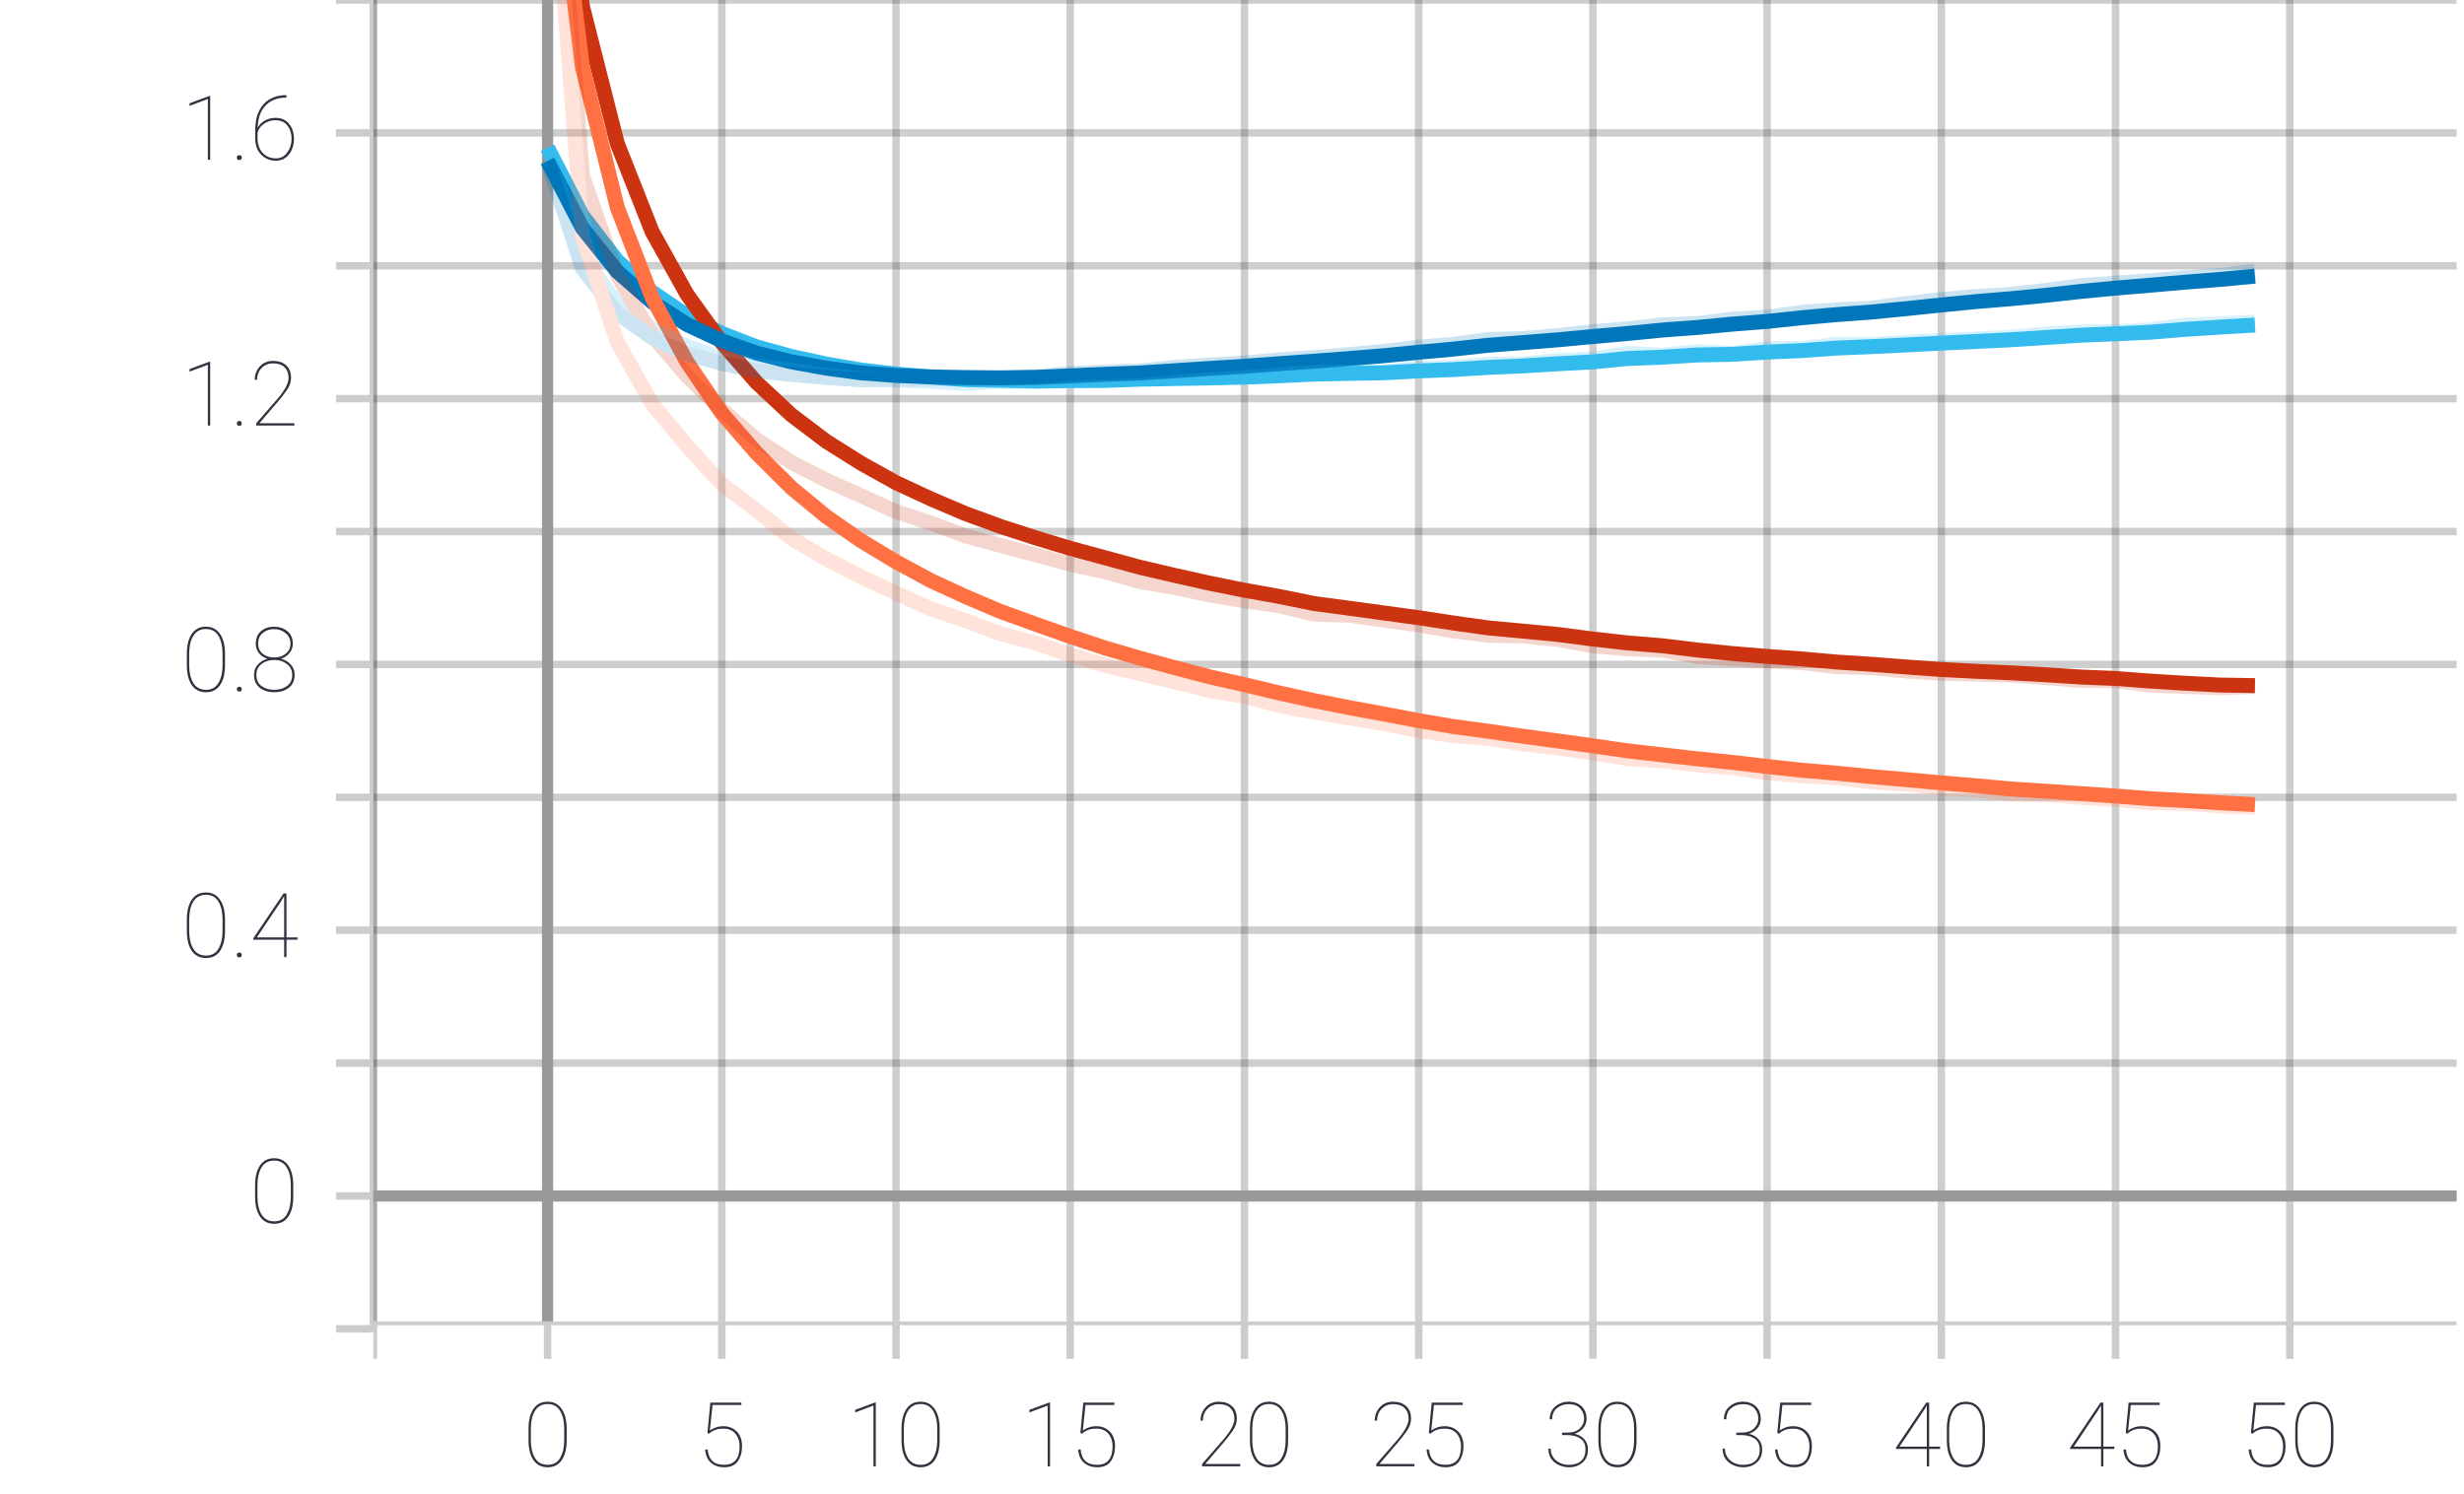
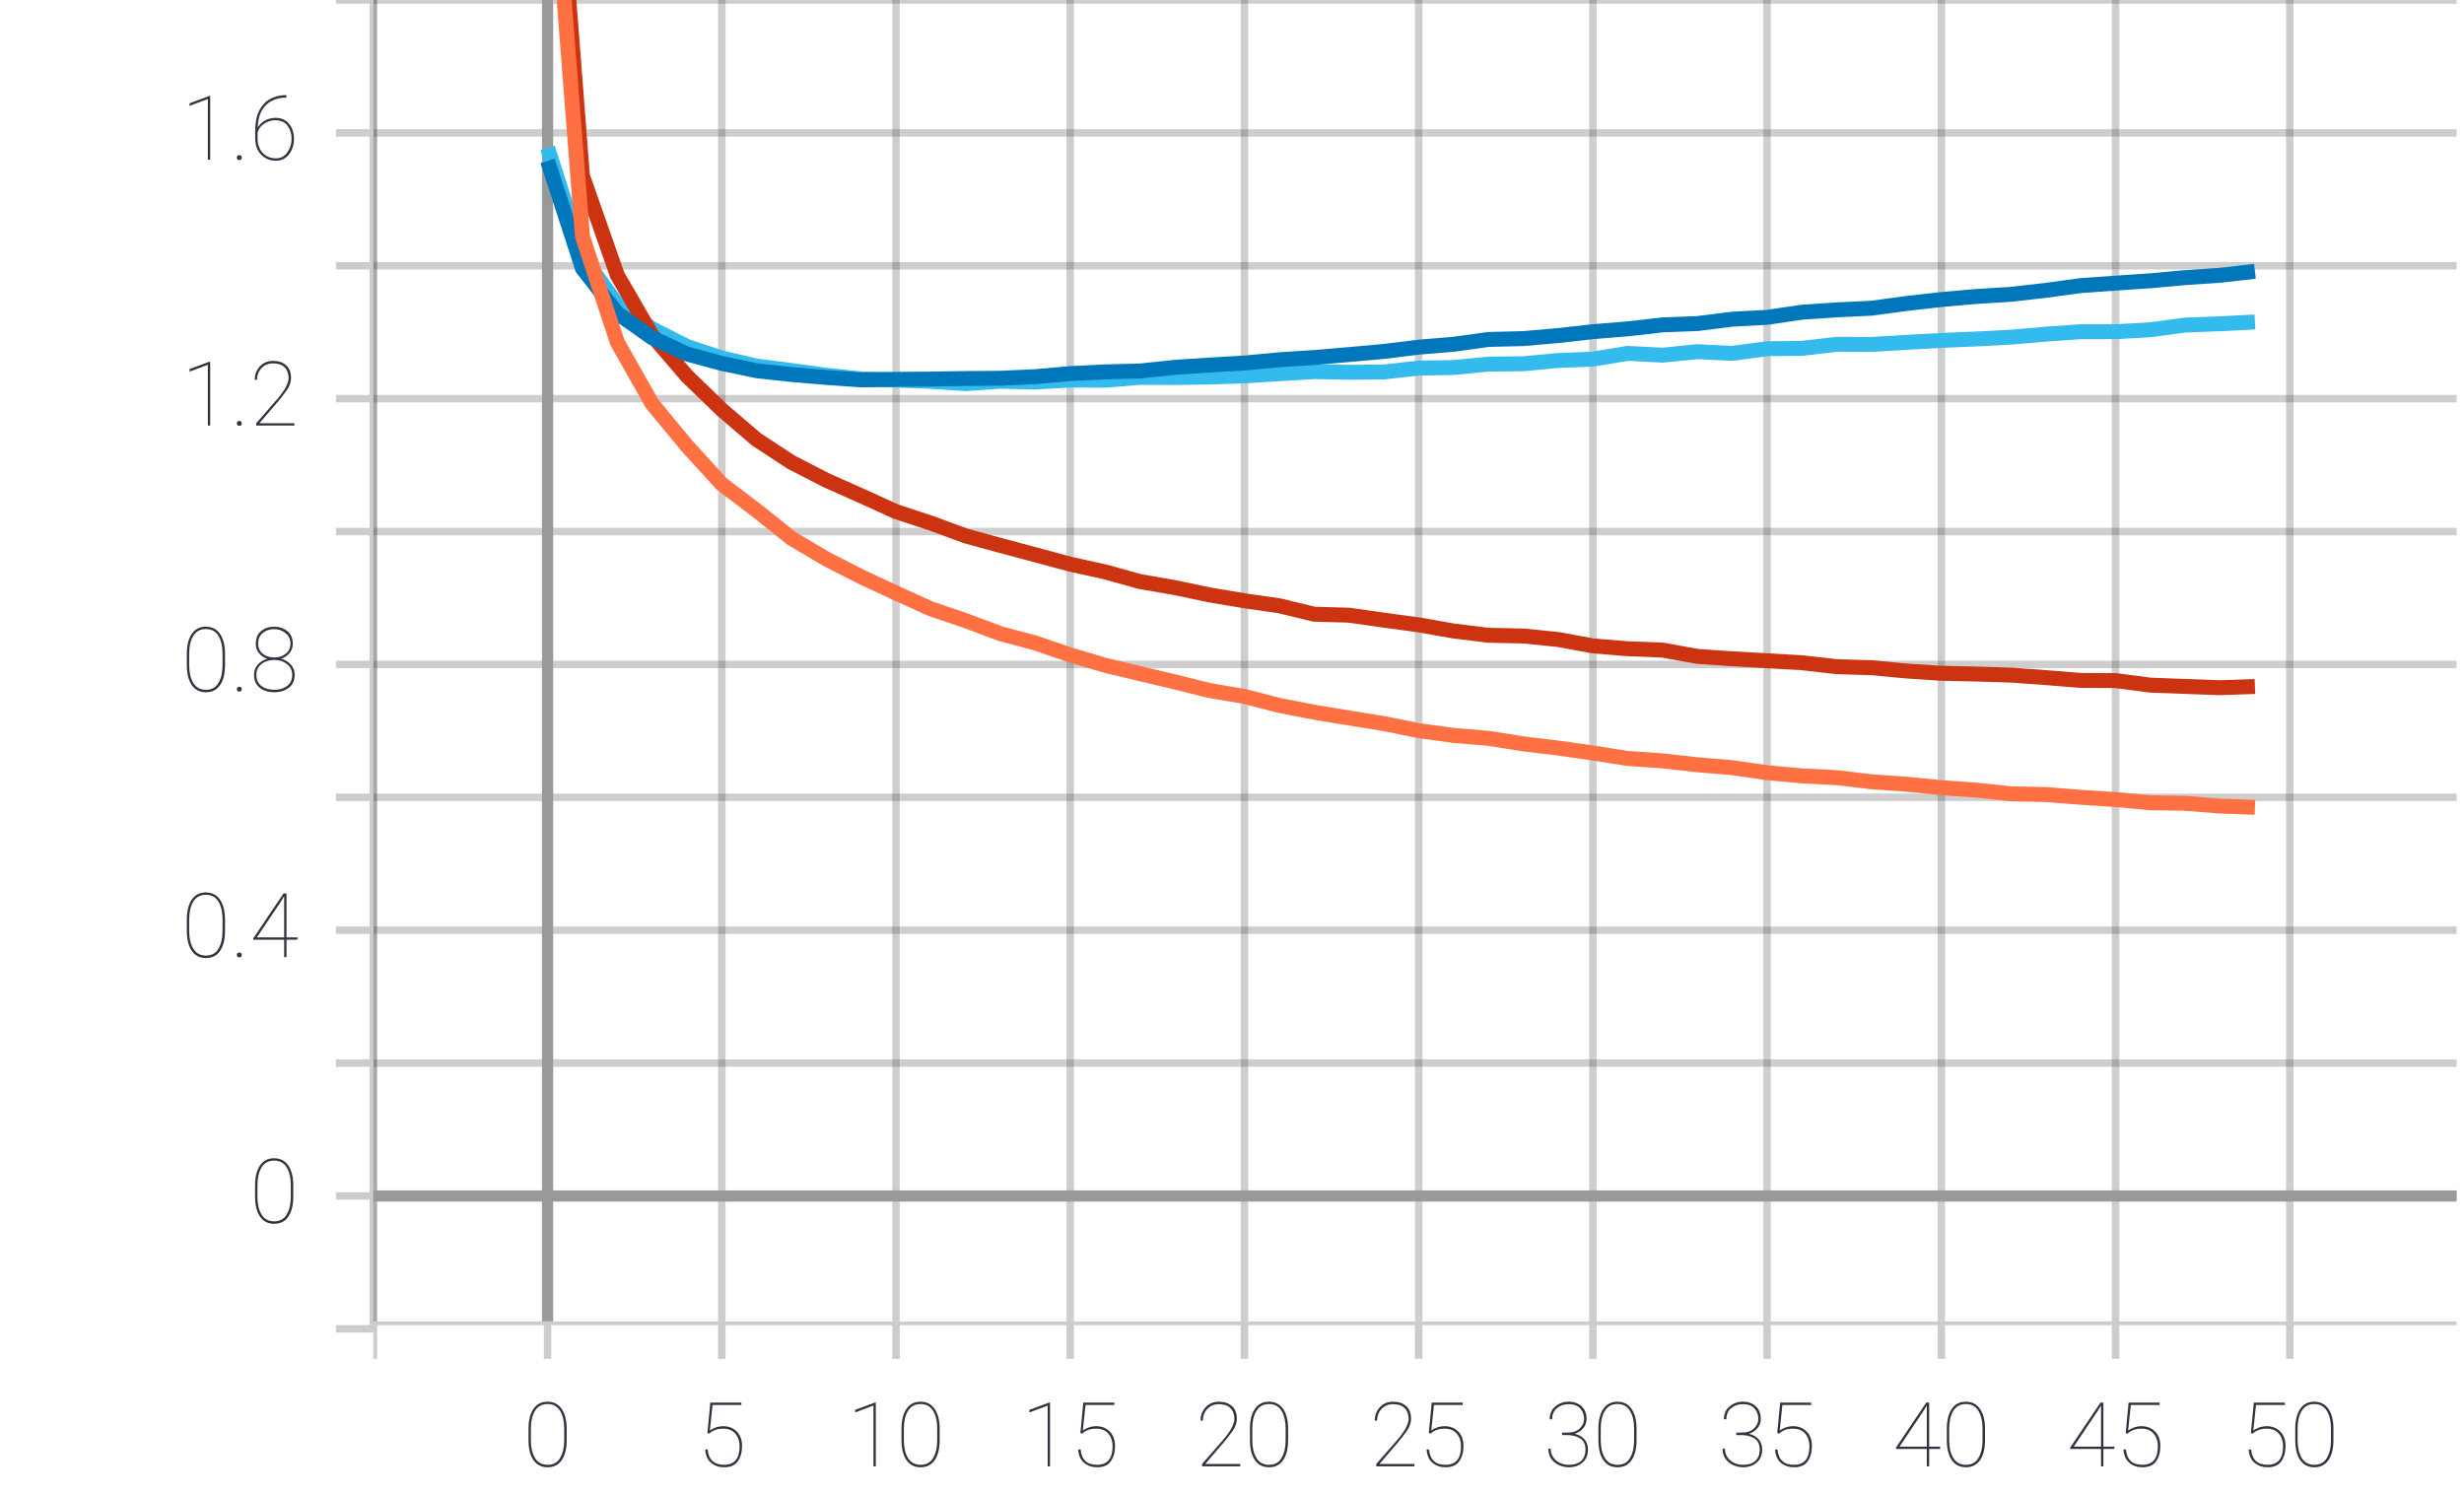
<svg xmlns="http://www.w3.org/2000/svg" viewBox="0 0 329.987 199.987">
  <g>
    <g>
      <g>
        <g>
          <g>
            <line x1="50" y1="177.987" x2="45" y2="177.987" style="visibility: inherit;" fill="rgb(0, 0, 0)" stroke="rgb(204, 204, 204)" stroke-width="1px" />
            <line x1="50" y1="160.188" x2="45" y2="160.188" style="visibility: inherit;" fill="rgb(0, 0, 0)" stroke="rgb(204, 204, 204)" stroke-width="1px" />
            <line x1="50" y1="142.39" x2="45" y2="142.39" style="visibility: inherit;" fill="rgb(0, 0, 0)" stroke="rgb(204, 204, 204)" stroke-width="1px" />
            <line x1="50" y1="124.591" x2="45" y2="124.591" style="visibility: inherit;" fill="rgb(0, 0, 0)" stroke="rgb(204, 204, 204)" stroke-width="1px" />
            <line x1="50" y1="106.792" x2="45" y2="106.792" style="visibility: inherit;" fill="rgb(0, 0, 0)" stroke="rgb(204, 204, 204)" stroke-width="1px" />
            <line x1="50" y1="88.993" x2="45" y2="88.993" style="visibility: inherit;" fill="rgb(0, 0, 0)" stroke="rgb(204, 204, 204)" stroke-width="1px" />
            <line x1="50" y1="71.195" x2="45" y2="71.195" style="visibility: inherit;" fill="rgb(0, 0, 0)" stroke="rgb(204, 204, 204)" stroke-width="1px" />
            <line x1="50" y1="53.396" x2="45" y2="53.396" style="visibility: inherit;" fill="rgb(0, 0, 0)" stroke="rgb(204, 204, 204)" stroke-width="1px" />
            <line x1="50" y1="35.597" x2="45" y2="35.597" style="visibility: inherit;" fill="rgb(0, 0, 0)" stroke="rgb(204, 204, 204)" stroke-width="1px" />
            <line x1="50" y1="17.799" x2="45" y2="17.799" style="visibility: inherit;" fill="rgb(0, 0, 0)" stroke="rgb(204, 204, 204)" stroke-width="1px" />
            <line x1="50" y1="0" x2="45" y2="0" style="visibility: inherit;" fill="rgb(0, 0, 0)" stroke="rgb(204, 204, 204)" stroke-width="1px" />
          </g>
          <g transform="translate(40, 0)">
            <text x="0" y="177.987" dx="0em" dy="0.3em" style="text-anchor: end; visibility: hidden; font-family: Roboto, sans-serif; font-size: 12px; font-weight: 200;" fill="rgb(50, 49, 63)" stroke="none" stroke-width="1px">-0.2</text>
            <text x="0" y="160.188" dx="0em" dy="0.3em" style="text-anchor: end; visibility: inherit; font-family: Roboto, sans-serif; font-size: 12px; font-weight: 200;" fill="rgb(50, 49, 63)" stroke="none" stroke-width="1px">0</text>
            <text x="0" y="142.39" dx="0em" dy="0.3em" style="text-anchor: end; visibility: hidden; font-family: Roboto, sans-serif; font-size: 12px; font-weight: 200;" fill="rgb(50, 49, 63)" stroke="none" stroke-width="1px">0.2</text>
            <text x="0" y="124.591" dx="0em" dy="0.3em" style="text-anchor: end; visibility: inherit; font-family: Roboto, sans-serif; font-size: 12px; font-weight: 200;" fill="rgb(50, 49, 63)" stroke="none" stroke-width="1px">0.4</text>
            <text x="0" y="106.792" dx="0em" dy="0.3em" style="text-anchor: end; visibility: hidden; font-family: Roboto, sans-serif; font-size: 12px; font-weight: 200;" fill="rgb(50, 49, 63)" stroke="none" stroke-width="1px">0.6</text>
            <text x="0" y="88.993" dx="0em" dy="0.3em" style="text-anchor: end; visibility: inherit; font-family: Roboto, sans-serif; font-size: 12px; font-weight: 200;" fill="rgb(50, 49, 63)" stroke="none" stroke-width="1px">0.8</text>
            <text x="0" y="71.195" dx="0em" dy="0.3em" style="text-anchor: end; visibility: hidden; font-family: Roboto, sans-serif; font-size: 12px; font-weight: 200;" fill="rgb(50, 49, 63)" stroke="none" stroke-width="1px">1</text>
            <text x="0" y="53.396" dx="0em" dy="0.3em" style="text-anchor: end; visibility: inherit; font-family: Roboto, sans-serif; font-size: 12px; font-weight: 200;" fill="rgb(50, 49, 63)" stroke="none" stroke-width="1px">1.2</text>
            <text x="0" y="35.597" dx="0em" dy="0.3em" style="text-anchor: end; visibility: hidden; font-family: Roboto, sans-serif; font-size: 12px; font-weight: 200;" fill="rgb(50, 49, 63)" stroke="none" stroke-width="1px">1.4</text>
            <text x="0" y="17.799" dx="0em" dy="0.3em" style="text-anchor: end; visibility: inherit; font-family: Roboto, sans-serif; font-size: 12px; font-weight: 200;" fill="rgb(50, 49, 63)" stroke="none" stroke-width="1px">1.6</text>
            <text x="0" y="0" dx="0em" dy="0.3em" style="text-anchor: end; visibility: hidden; font-family: Roboto, sans-serif; font-size: 12px; font-weight: 200;" fill="rgb(50, 49, 63)" stroke="none" stroke-width="1px">1.8</text>
          </g>
          <line x1="50" y1="0" x2="50" y2="177.987" fill="rgb(0, 0, 0)" stroke="rgb(204, 204, 204)" stroke-width="1px" />
        </g>
      </g>
      <g transform="translate(50, 0)" clip-path="url(#clip_0)">
        <clipPath id="clip_0">
          <rect width="279" height="177" />
        </clipPath>
        <g>
          <g>
            <g>
              <line x1="0" y1="0" x2="0" y2="177.987" fill="rgb(0, 0, 0)" stroke="rgb(60, 60, 60)" stroke-width="1px" opacity="0.25" />
              <line x1="23.332" y1="0" x2="23.332" y2="177.987" fill="rgb(0, 0, 0)" stroke="rgb(60, 60, 60)" stroke-width="1px" opacity="0.25" />
              <line x1="46.665" y1="0" x2="46.665" y2="177.987" fill="rgb(0, 0, 0)" stroke="rgb(60, 60, 60)" stroke-width="1px" opacity="0.25" />
              <line x1="69.997" y1="0" x2="69.997" y2="177.987" fill="rgb(0, 0, 0)" stroke="rgb(60, 60, 60)" stroke-width="1px" opacity="0.25" />
              <line x1="93.329" y1="0" x2="93.329" y2="177.987" fill="rgb(0, 0, 0)" stroke="rgb(60, 60, 60)" stroke-width="1px" opacity="0.25" />
              <line x1="116.661" y1="0" x2="116.661" y2="177.987" fill="rgb(0, 0, 0)" stroke="rgb(60, 60, 60)" stroke-width="1px" opacity="0.25" />
              <line x1="139.994" y1="0" x2="139.994" y2="177.987" fill="rgb(0, 0, 0)" stroke="rgb(60, 60, 60)" stroke-width="1px" opacity="0.25" />
              <line x1="163.326" y1="0" x2="163.326" y2="177.987" fill="rgb(0, 0, 0)" stroke="rgb(60, 60, 60)" stroke-width="1px" opacity="0.25" />
              <line x1="186.658" y1="0" x2="186.658" y2="177.987" fill="rgb(0, 0, 0)" stroke="rgb(60, 60, 60)" stroke-width="1px" opacity="0.25" />
              <line x1="209.99" y1="0" x2="209.99" y2="177.987" fill="rgb(0, 0, 0)" stroke="rgb(60, 60, 60)" stroke-width="1px" opacity="0.25" />
              <line x1="233.323" y1="0" x2="233.323" y2="177.987" fill="rgb(0, 0, 0)" stroke="rgb(60, 60, 60)" stroke-width="1px" opacity="0.25" />
              <line x1="256.655" y1="0" x2="256.655" y2="177.987" fill="rgb(0, 0, 0)" stroke="rgb(60, 60, 60)" stroke-width="1px" opacity="0.25" />
              <line x1="279.987" y1="0" x2="279.987" y2="177.987" fill="rgb(0, 0, 0)" stroke="rgb(60, 60, 60)" stroke-width="1px" opacity="0.25" />
            </g>
            <g>
              <line x1="0" y1="177.987" x2="279.987" y2="177.987" fill="rgb(0, 0, 0)" stroke="rgb(60, 60, 60)" stroke-width="1px" opacity="0.25" />
              <line x1="0" y1="160.188" x2="279.987" y2="160.188" fill="rgb(0, 0, 0)" stroke="rgb(60, 60, 60)" stroke-width="1px" opacity="0.25" />
              <line x1="0" y1="142.39" x2="279.987" y2="142.39" fill="rgb(0, 0, 0)" stroke="rgb(60, 60, 60)" stroke-width="1px" opacity="0.25" />
              <line x1="0" y1="124.591" x2="279.987" y2="124.591" fill="rgb(0, 0, 0)" stroke="rgb(60, 60, 60)" stroke-width="1px" opacity="0.25" />
              <line x1="0" y1="106.792" x2="279.987" y2="106.792" fill="rgb(0, 0, 0)" stroke="rgb(60, 60, 60)" stroke-width="1px" opacity="0.25" />
              <line x1="0" y1="88.993" x2="279.987" y2="88.993" fill="rgb(0, 0, 0)" stroke="rgb(60, 60, 60)" stroke-width="1px" opacity="0.25" />
              <line x1="0" y1="71.195" x2="279.987" y2="71.195" fill="rgb(0, 0, 0)" stroke="rgb(60, 60, 60)" stroke-width="1px" opacity="0.25" />
              <line x1="0" y1="53.396" x2="279.987" y2="53.396" fill="rgb(0, 0, 0)" stroke="rgb(60, 60, 60)" stroke-width="1px" opacity="0.25" />
              <line x1="0" y1="35.597" x2="279.987" y2="35.597" fill="rgb(0, 0, 0)" stroke="rgb(60, 60, 60)" stroke-width="1px" opacity="0.25" />
              <line x1="0" y1="17.799" x2="279.987" y2="17.799" fill="rgb(0, 0, 0)" stroke="rgb(60, 60, 60)" stroke-width="1px" opacity="0.25" />
              <line x1="0" y1="0" x2="279.987" y2="0" fill="rgb(0, 0, 0)" stroke="rgb(60, 60, 60)" stroke-width="1px" opacity="0.25" />
            </g>
          </g>
        </g>
        <g>
          <g>
            <line x1="0" y1="160.188" x2="279.987" y2="160.188" fill="rgb(0, 0, 0)" stroke="rgb(153, 153, 153)" stroke-width="1.5px" />
          </g>
        </g>
        <g>
          <g>
            <line x1="23.332" y1="0" x2="23.332" y2="177.987" fill="rgb(0, 0, 0)" stroke="rgb(153, 153, 153)" stroke-width="1.5px" />
          </g>
        </g>
        <g>
          <g>
            <g>
              <g>
                <g>
-                   <path stroke="rgb(51, 187, 238)" stroke-width="2px" d="M23.332,19.803L27.999,28.879L32.665,34.94L37.332,39.121L41.998,42.279L46.665,44.66L51.331,46.459L55.997,47.746L60.664,48.762L65.33,49.563L69.997,50.099L74.663,50.491L79.33,50.848L83.996,50.936L88.663,51.029L93.329,50.979L97.995,50.957L102.662,50.793L107.328,50.703L111.995,50.621L116.661,50.511L121.328,50.331L125.994,50.108L130.661,50.009L135.327,49.933L139.994,49.68L144.66,49.498L149.326,49.206L153.993,49.012L158.659,48.721L163.326,48.472L167.992,48.016L172.659,47.838L177.325,47.543L181.992,47.457L186.658,47.156L191.324,46.957L195.991,46.62L200.657,46.424L205.324,46.196L209.99,45.956L214.657,45.734L219.323,45.504L223.99,45.205L228.656,44.894L233.323,44.708L237.989,44.493L242.655,44.111L247.322,43.812L251.988,43.537" style="fill: none;" fill="none" />
-                 </g>
-                 <g>
-                   <path stroke="rgb(204, 51, 17)" stroke-width="2px" d="M23.332,-36.976L27.999,0.845L32.665,19.211L37.332,31.028L41.998,39.415L46.665,45.904L51.331,51.242L55.997,55.59L60.664,59.12L65.33,62.052L69.997,64.651L74.663,66.82L79.33,68.808L83.996,70.511L88.663,72.031L93.329,73.447L97.995,74.707L102.662,75.982L107.328,77.07L111.995,78.115L116.661,79.057L121.328,79.889L125.994,80.839L130.661,81.462L135.327,82.101L139.994,82.738L144.66,83.448L149.326,84.104L153.993,84.536L158.659,84.982L163.326,85.593L167.992,86.112L172.659,86.496L177.325,87.065L181.992,87.534L186.658,87.92L191.324,88.259L195.991,88.674L200.657,88.976L205.324,89.336L209.99,89.672L214.657,89.915L219.323,90.119L223.99,90.375L228.656,90.679L233.323,90.871L237.989,91.228L242.655,91.514L247.322,91.752L251.988,91.828" style="fill: none;" fill="none" />
-                 </g>
-                 <g>
-                   <path stroke="rgb(0, 119, 187)" stroke-width="2px" d="M23.332,21.553L27.999,30.543L32.665,36.364L37.332,40.441L41.998,43.464L46.665,45.65L51.331,47.297L55.997,48.462L60.664,49.308L65.33,49.941L69.997,50.289L74.663,50.483L79.33,50.569L83.996,50.608L88.663,50.544L93.329,50.342L97.995,50.129L102.662,49.954L107.328,49.654L111.995,49.347L116.661,49.058L121.328,48.709L125.994,48.38L130.661,48.023L135.327,47.642L139.994,47.184L144.66,46.756L149.326,46.24L153.993,45.885L158.659,45.511L163.326,45.076L167.992,44.664L172.659,44.204L177.325,43.857L181.992,43.415L186.658,43.051L191.324,42.557L195.991,42.136L200.657,41.793L205.324,41.336L209.99,40.849L214.657,40.394L219.323,40.005L223.99,39.558L228.656,39.037L233.323,38.592L237.989,38.198L242.655,37.793L247.322,37.426L251.988,36.991" style="fill: none;" fill="none" />
-                 </g>
-                 <g>
-                   <path stroke="rgb(255, 112, 67)" stroke-width="2px" d="M23.332,-28.781L27.999,8.981L32.665,27.774L37.332,39.86L41.998,48.475L46.665,55.338L51.331,60.702L55.997,65.34L60.664,69.191L65.33,72.437L69.997,75.246L74.663,77.772L79.33,79.918L83.996,81.904L88.663,83.592L93.329,85.246L97.995,86.789L102.662,88.164L107.328,89.43L111.995,90.654L116.661,91.706L121.328,92.818L125.994,93.848L130.661,94.775L135.327,95.631L139.994,96.522L144.66,97.314L149.326,97.944L153.993,98.619L158.659,99.247L163.326,99.89L167.992,100.57L172.659,101.106L177.325,101.638L181.992,102.109L186.658,102.664L191.324,103.166L195.991,103.563L200.657,104.022L205.324,104.427L209.99,104.855L214.657,105.244L219.323,105.675L223.99,105.973L228.656,106.298L233.323,106.616L237.989,106.978L242.655,107.225L247.322,107.521L251.988,107.765" style="fill: none;" fill="none" />
-                 </g>
-               </g>
-             </g>
-           </g>
-           <g opacity="0.2">
-             <g>
-               <g>
-                 <g>
                  <path stroke="rgb(51, 187, 238)" stroke-width="2px" d="M23.332,19.803L27.999,34.325L32.665,40.757L37.332,44.038L41.998,46.403L46.665,47.953L51.331,49.031L55.997,49.623L60.664,50.261L65.33,50.752L69.997,50.899L74.663,51.077L79.33,51.382L83.996,51.067L88.663,51.167L93.329,50.905L97.995,50.925L102.662,50.546L107.328,50.568L111.995,50.498L116.661,50.346L121.328,50.061L125.994,49.772L130.661,49.862L135.327,49.819L139.994,49.301L144.66,49.226L149.326,48.768L153.993,48.721L158.659,48.283L163.326,48.099L167.992,47.331L172.659,47.572L177.325,47.101L181.992,47.329L186.658,46.704L191.324,46.659L195.991,46.114L200.657,46.131L205.324,45.855L209.99,45.596L214.657,45.401L219.323,45.159L223.99,44.756L228.656,44.429L233.323,44.428L237.989,44.17L242.655,43.537L247.322,43.364L251.988,43.125" style="fill: none;" fill="none" />
                </g>
                <g>
                  <path stroke="rgb(204, 51, 17)" stroke-width="2px" d="M23.332,-36.976L27.999,23.537L32.665,36.842L37.332,44.924L41.998,50.365L46.665,54.881L51.331,58.875L55.997,61.929L60.664,64.326L65.33,66.405L69.997,68.527L74.663,70.063L79.33,71.783L83.996,73.062L88.663,74.309L93.329,75.57L97.995,76.596L102.662,77.895L107.328,78.701L111.995,79.682L116.661,80.47L121.328,81.137L125.994,82.265L130.661,82.396L135.327,83.06L139.994,83.692L144.66,84.513L149.326,85.088L153.993,85.183L158.659,85.652L163.326,86.51L167.992,86.891L172.659,87.071L177.325,87.918L181.992,88.238L186.658,88.5L191.324,88.766L195.991,89.297L200.657,89.43L205.324,89.874L209.99,90.177L214.657,90.28L219.323,90.424L223.99,90.759L228.656,91.135L233.323,91.159L237.989,91.764L242.655,91.942L247.322,92.109L251.988,91.943" style="fill: none;" fill="none" />
                </g>
                <g>
                  <path stroke="rgb(0, 119, 187)" stroke-width="2px" d="M23.332,21.553L27.999,35.937L32.665,41.952L37.332,45.235L41.998,47.411L46.665,48.674L51.331,49.652L55.997,50.16L60.664,50.556L65.33,50.88L69.997,50.809L74.663,50.774L79.33,50.697L83.996,50.665L88.663,50.448L93.329,50.04L97.995,49.809L102.662,49.691L107.328,49.204L111.995,48.887L116.661,48.623L121.328,48.187L125.994,47.886L130.661,47.488L135.327,47.071L139.994,46.498L144.66,46.114L149.326,45.466L153.993,45.351L158.659,44.949L163.326,44.425L167.992,44.045L172.659,43.516L177.325,43.337L181.992,42.75L186.658,42.504L191.324,41.816L195.991,41.504L200.657,41.28L205.324,40.65L209.99,40.118L214.657,39.711L219.323,39.421L223.99,38.888L228.656,38.255L233.323,37.924L237.989,37.607L242.655,37.185L247.322,36.875L251.988,36.339" style="fill: none;" fill="none" />
                </g>
                <g>
                  <path stroke="rgb(255, 112, 67)" stroke-width="2px" d="M23.332,-28.781L27.999,31.638L32.665,45.816L37.332,54.074L41.998,59.723L46.665,64.831L51.331,68.373L55.997,72.102L60.664,74.87L65.33,77.257L69.997,79.434L74.663,81.548L79.33,83.129L83.996,84.88L88.663,86.121L93.329,87.726L97.995,89.103L102.662,90.227L107.328,91.329L111.995,92.489L116.661,93.285L121.328,94.485L125.994,95.394L130.661,96.164L135.327,96.916L139.994,97.859L144.66,98.503L149.326,98.888L153.993,99.631L158.659,100.189L163.326,100.856L167.992,101.589L172.659,101.911L177.325,102.435L181.992,102.817L186.658,103.497L191.324,103.918L195.991,104.159L200.657,104.711L205.324,105.035L209.99,105.496L214.657,105.827L219.323,106.321L223.99,106.422L228.656,106.786L233.323,107.092L237.989,107.521L242.655,107.595L247.322,107.966L251.988,108.13" style="fill: none;" fill="none" />
                </g>
              </g>
            </g>
          </g>
        </g>
      </g>
      <g transform="translate(50, 177)" clip-path="url(#clip_1)">
        <clipPath id="clip_1">
          <rect width="279" height="21" />
        </clipPath>
        <g>
          <g>
            <line x1="0" y1="0" x2="0" y2="5" style="visibility: inherit;" fill="rgb(0, 0, 0)" stroke="rgb(204, 204, 204)" stroke-width="1px" />
            <line x1="23.332" y1="0" x2="23.332" y2="5" style="visibility: inherit;" fill="rgb(0, 0, 0)" stroke="rgb(204, 204, 204)" stroke-width="1px" />
            <line x1="46.665" y1="0" x2="46.665" y2="5" style="visibility: inherit;" fill="rgb(0, 0, 0)" stroke="rgb(204, 204, 204)" stroke-width="1px" />
            <line x1="69.997" y1="0" x2="69.997" y2="5" style="visibility: inherit;" fill="rgb(0, 0, 0)" stroke="rgb(204, 204, 204)" stroke-width="1px" />
            <line x1="93.329" y1="0" x2="93.329" y2="5" style="visibility: inherit;" fill="rgb(0, 0, 0)" stroke="rgb(204, 204, 204)" stroke-width="1px" />
            <line x1="116.661" y1="0" x2="116.661" y2="5" style="visibility: inherit;" fill="rgb(0, 0, 0)" stroke="rgb(204, 204, 204)" stroke-width="1px" />
            <line x1="139.994" y1="0" x2="139.994" y2="5" style="visibility: inherit;" fill="rgb(0, 0, 0)" stroke="rgb(204, 204, 204)" stroke-width="1px" />
            <line x1="163.326" y1="0" x2="163.326" y2="5" style="visibility: inherit;" fill="rgb(0, 0, 0)" stroke="rgb(204, 204, 204)" stroke-width="1px" />
            <line x1="186.658" y1="0" x2="186.658" y2="5" style="visibility: inherit;" fill="rgb(0, 0, 0)" stroke="rgb(204, 204, 204)" stroke-width="1px" />
            <line x1="209.99" y1="0" x2="209.99" y2="5" style="visibility: inherit;" fill="rgb(0, 0, 0)" stroke="rgb(204, 204, 204)" stroke-width="1px" />
            <line x1="233.323" y1="0" x2="233.323" y2="5" style="visibility: inherit;" fill="rgb(0, 0, 0)" stroke="rgb(204, 204, 204)" stroke-width="1px" />
            <line x1="256.655" y1="0" x2="256.655" y2="5" style="visibility: inherit;" fill="rgb(0, 0, 0)" stroke="rgb(204, 204, 204)" stroke-width="1px" />
            <line x1="279.987" y1="0" x2="279.987" y2="5" style="visibility: inherit;" fill="rgb(0, 0, 0)" stroke="rgb(204, 204, 204)" stroke-width="1px" />
          </g>
          <g transform="translate(0, 8)">
            <text x="0" y="0" dx="0em" dy="0.95em" style="text-anchor: middle; visibility: hidden; font-family: Roboto, sans-serif; font-size: 12px; font-weight: 200;" fill="rgb(50, 49, 63)" stroke="none" stroke-width="1px">-5</text>
            <text x="23.332" y="0" dx="0em" dy="0.95em" style="text-anchor: middle; visibility: inherit; font-family: Roboto, sans-serif; font-size: 12px; font-weight: 200;" fill="rgb(50, 49, 63)" stroke="none" stroke-width="1px">0</text>
            <text x="46.665" y="0" dx="0em" dy="0.95em" style="text-anchor: middle; visibility: inherit; font-family: Roboto, sans-serif; font-size: 12px; font-weight: 200;" fill="rgb(50, 49, 63)" stroke="none" stroke-width="1px">5</text>
            <text x="69.997" y="0" dx="0em" dy="0.95em" style="text-anchor: middle; visibility: inherit; font-family: Roboto, sans-serif; font-size: 12px; font-weight: 200;" fill="rgb(50, 49, 63)" stroke="none" stroke-width="1px">10</text>
            <text x="93.329" y="0" dx="0em" dy="0.95em" style="text-anchor: middle; visibility: inherit; font-family: Roboto, sans-serif; font-size: 12px; font-weight: 200;" fill="rgb(50, 49, 63)" stroke="none" stroke-width="1px">15</text>
            <text x="116.661" y="0" dx="0em" dy="0.95em" style="text-anchor: middle; visibility: inherit; font-family: Roboto, sans-serif; font-size: 12px; font-weight: 200;" fill="rgb(50, 49, 63)" stroke="none" stroke-width="1px">20</text>
            <text x="139.994" y="0" dx="0em" dy="0.95em" style="text-anchor: middle; visibility: inherit; font-family: Roboto, sans-serif; font-size: 12px; font-weight: 200;" fill="rgb(50, 49, 63)" stroke="none" stroke-width="1px">25</text>
            <text x="163.326" y="0" dx="0em" dy="0.95em" style="text-anchor: middle; visibility: inherit; font-family: Roboto, sans-serif; font-size: 12px; font-weight: 200;" fill="rgb(50, 49, 63)" stroke="none" stroke-width="1px">30</text>
            <text x="186.658" y="0" dx="0em" dy="0.95em" style="text-anchor: middle; visibility: inherit; font-family: Roboto, sans-serif; font-size: 12px; font-weight: 200;" fill="rgb(50, 49, 63)" stroke="none" stroke-width="1px">35</text>
            <text x="209.99" y="0" dx="0em" dy="0.95em" style="text-anchor: middle; visibility: inherit; font-family: Roboto, sans-serif; font-size: 12px; font-weight: 200;" fill="rgb(50, 49, 63)" stroke="none" stroke-width="1px">40</text>
            <text x="233.323" y="0" dx="0em" dy="0.95em" style="text-anchor: middle; visibility: inherit; font-family: Roboto, sans-serif; font-size: 12px; font-weight: 200;" fill="rgb(50, 49, 63)" stroke="none" stroke-width="1px">45</text>
            <text x="256.655" y="0" dx="0em" dy="0.95em" style="text-anchor: middle; visibility: inherit; font-family: Roboto, sans-serif; font-size: 12px; font-weight: 200;" fill="rgb(50, 49, 63)" stroke="none" stroke-width="1px">50</text>
            <text x="279.987" y="0" dx="0em" dy="0.95em" style="text-anchor: middle; visibility: hidden; font-family: Roboto, sans-serif; font-size: 12px; font-weight: 200;" fill="rgb(50, 49, 63)" stroke="none" stroke-width="1px">55</text>
          </g>
          <line x1="0" y1="0" x2="279.987" y2="0" fill="rgb(0, 0, 0)" stroke="rgb(204, 204, 204)" stroke-width="1px" />
        </g>
      </g>
    </g>
  </g>
</svg>
